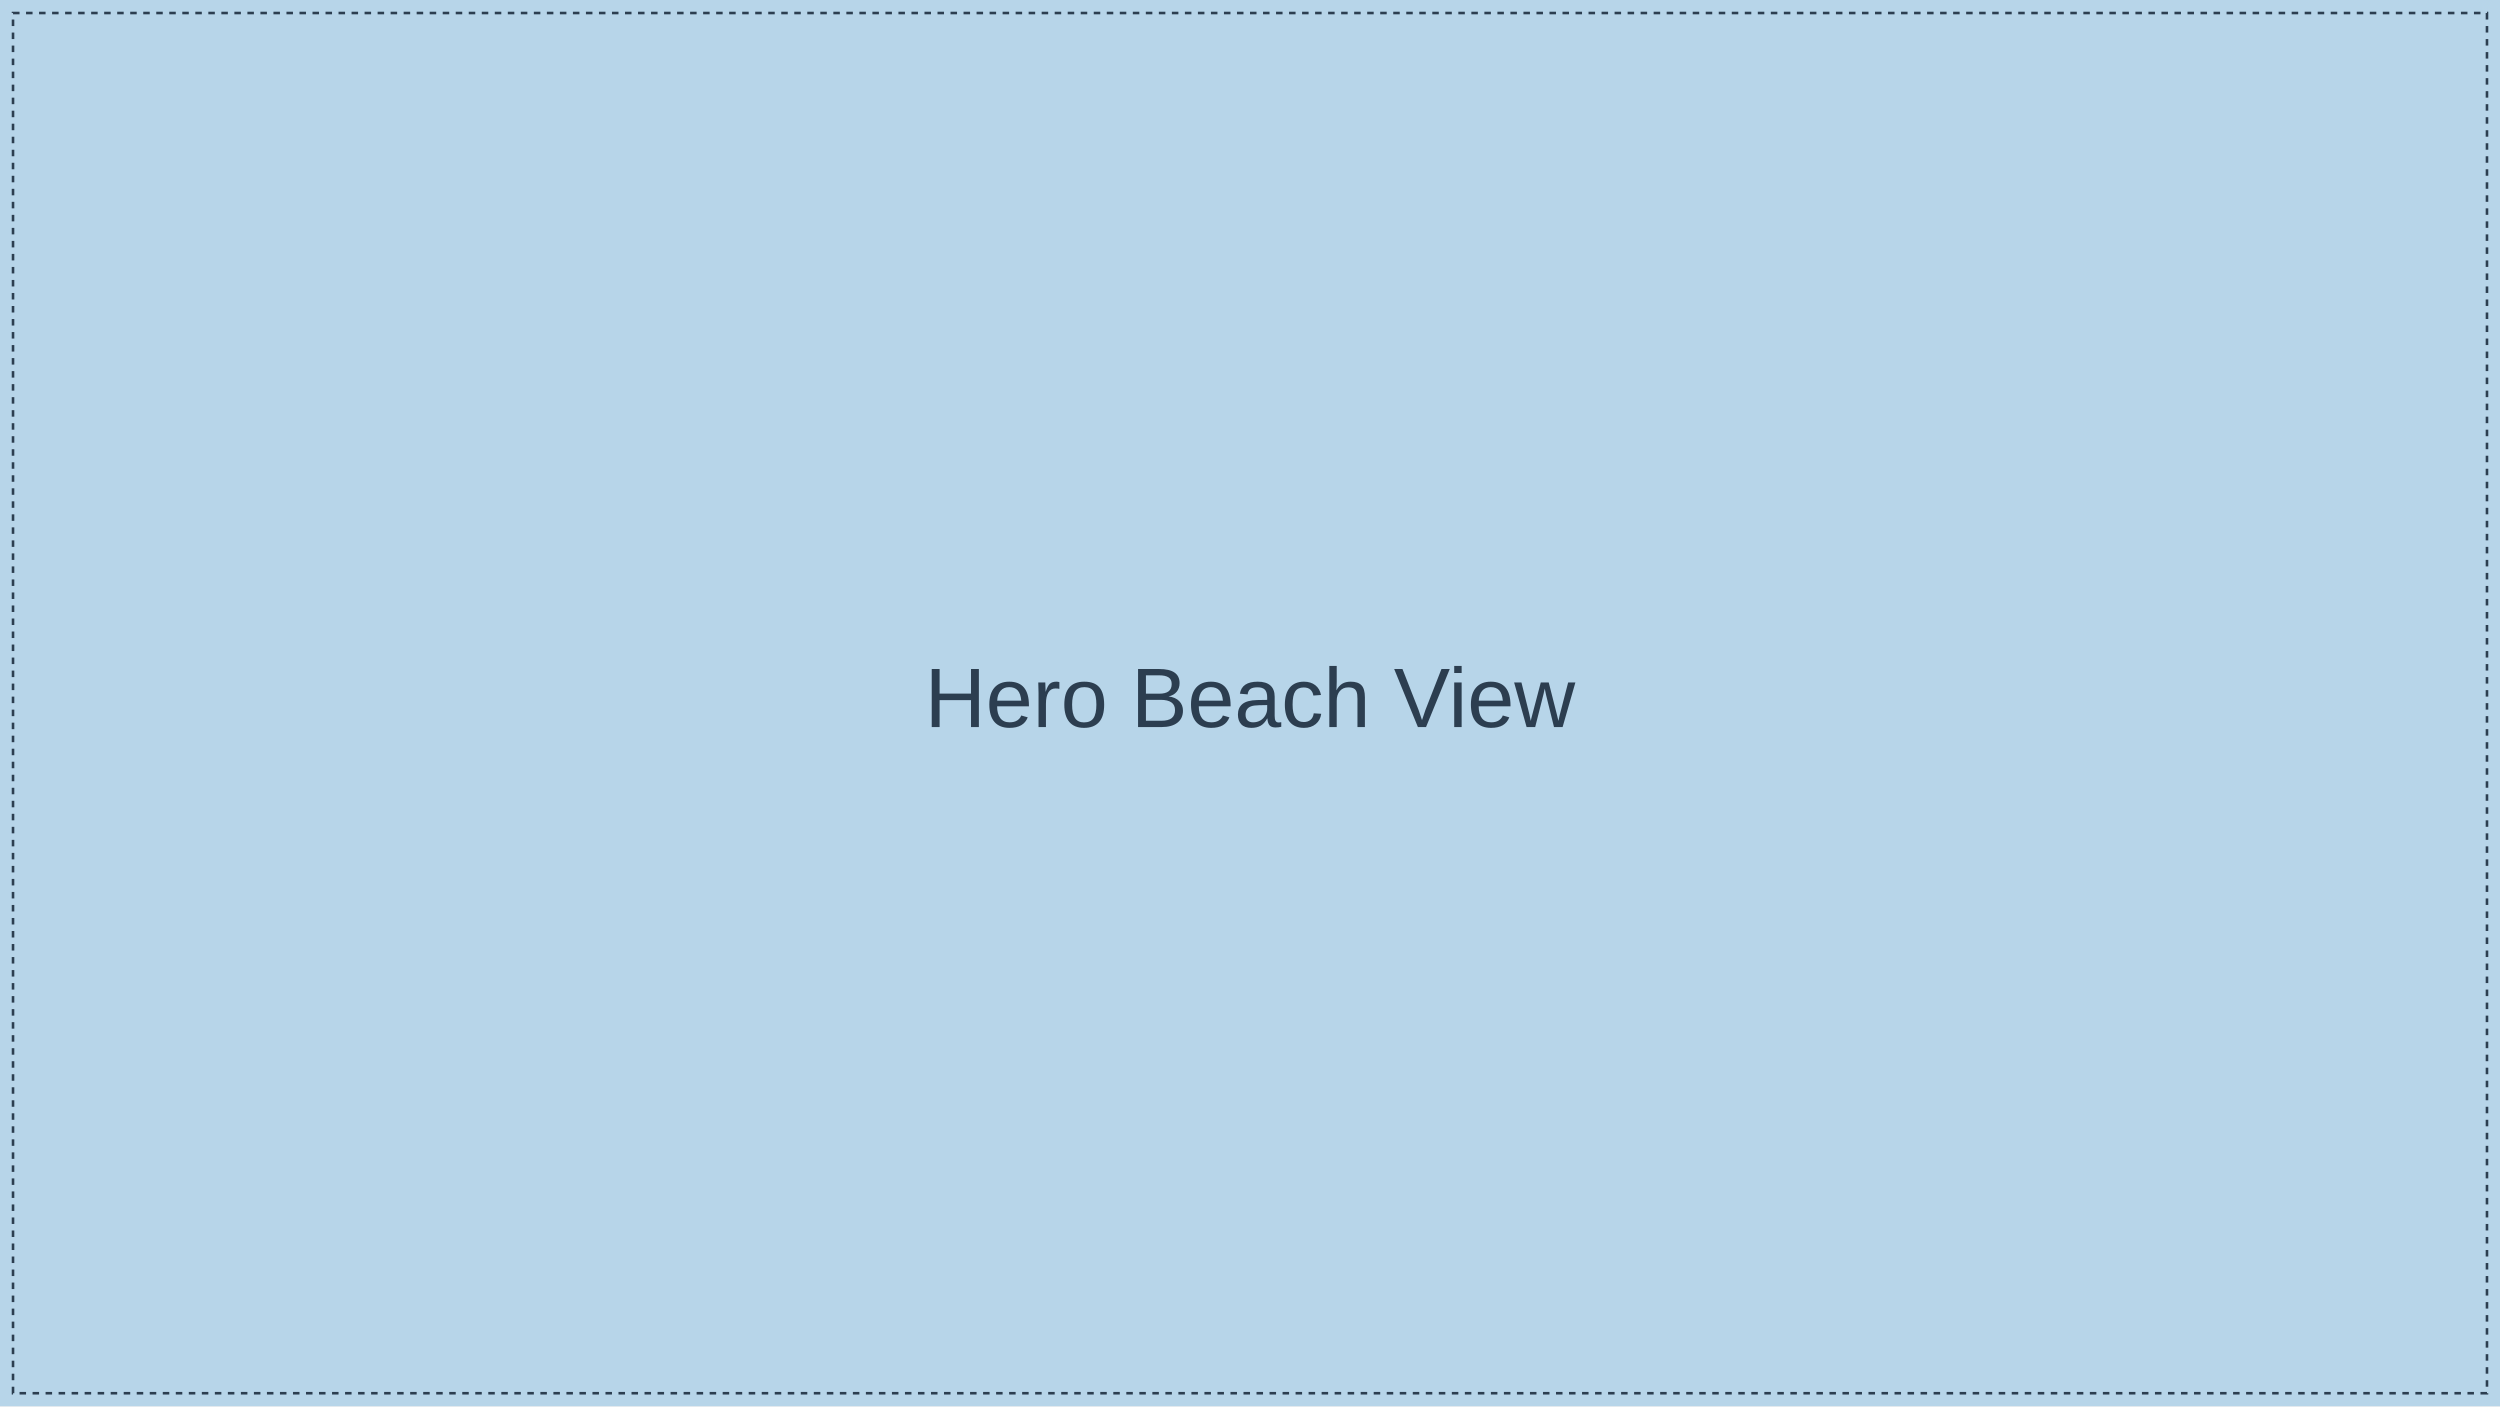
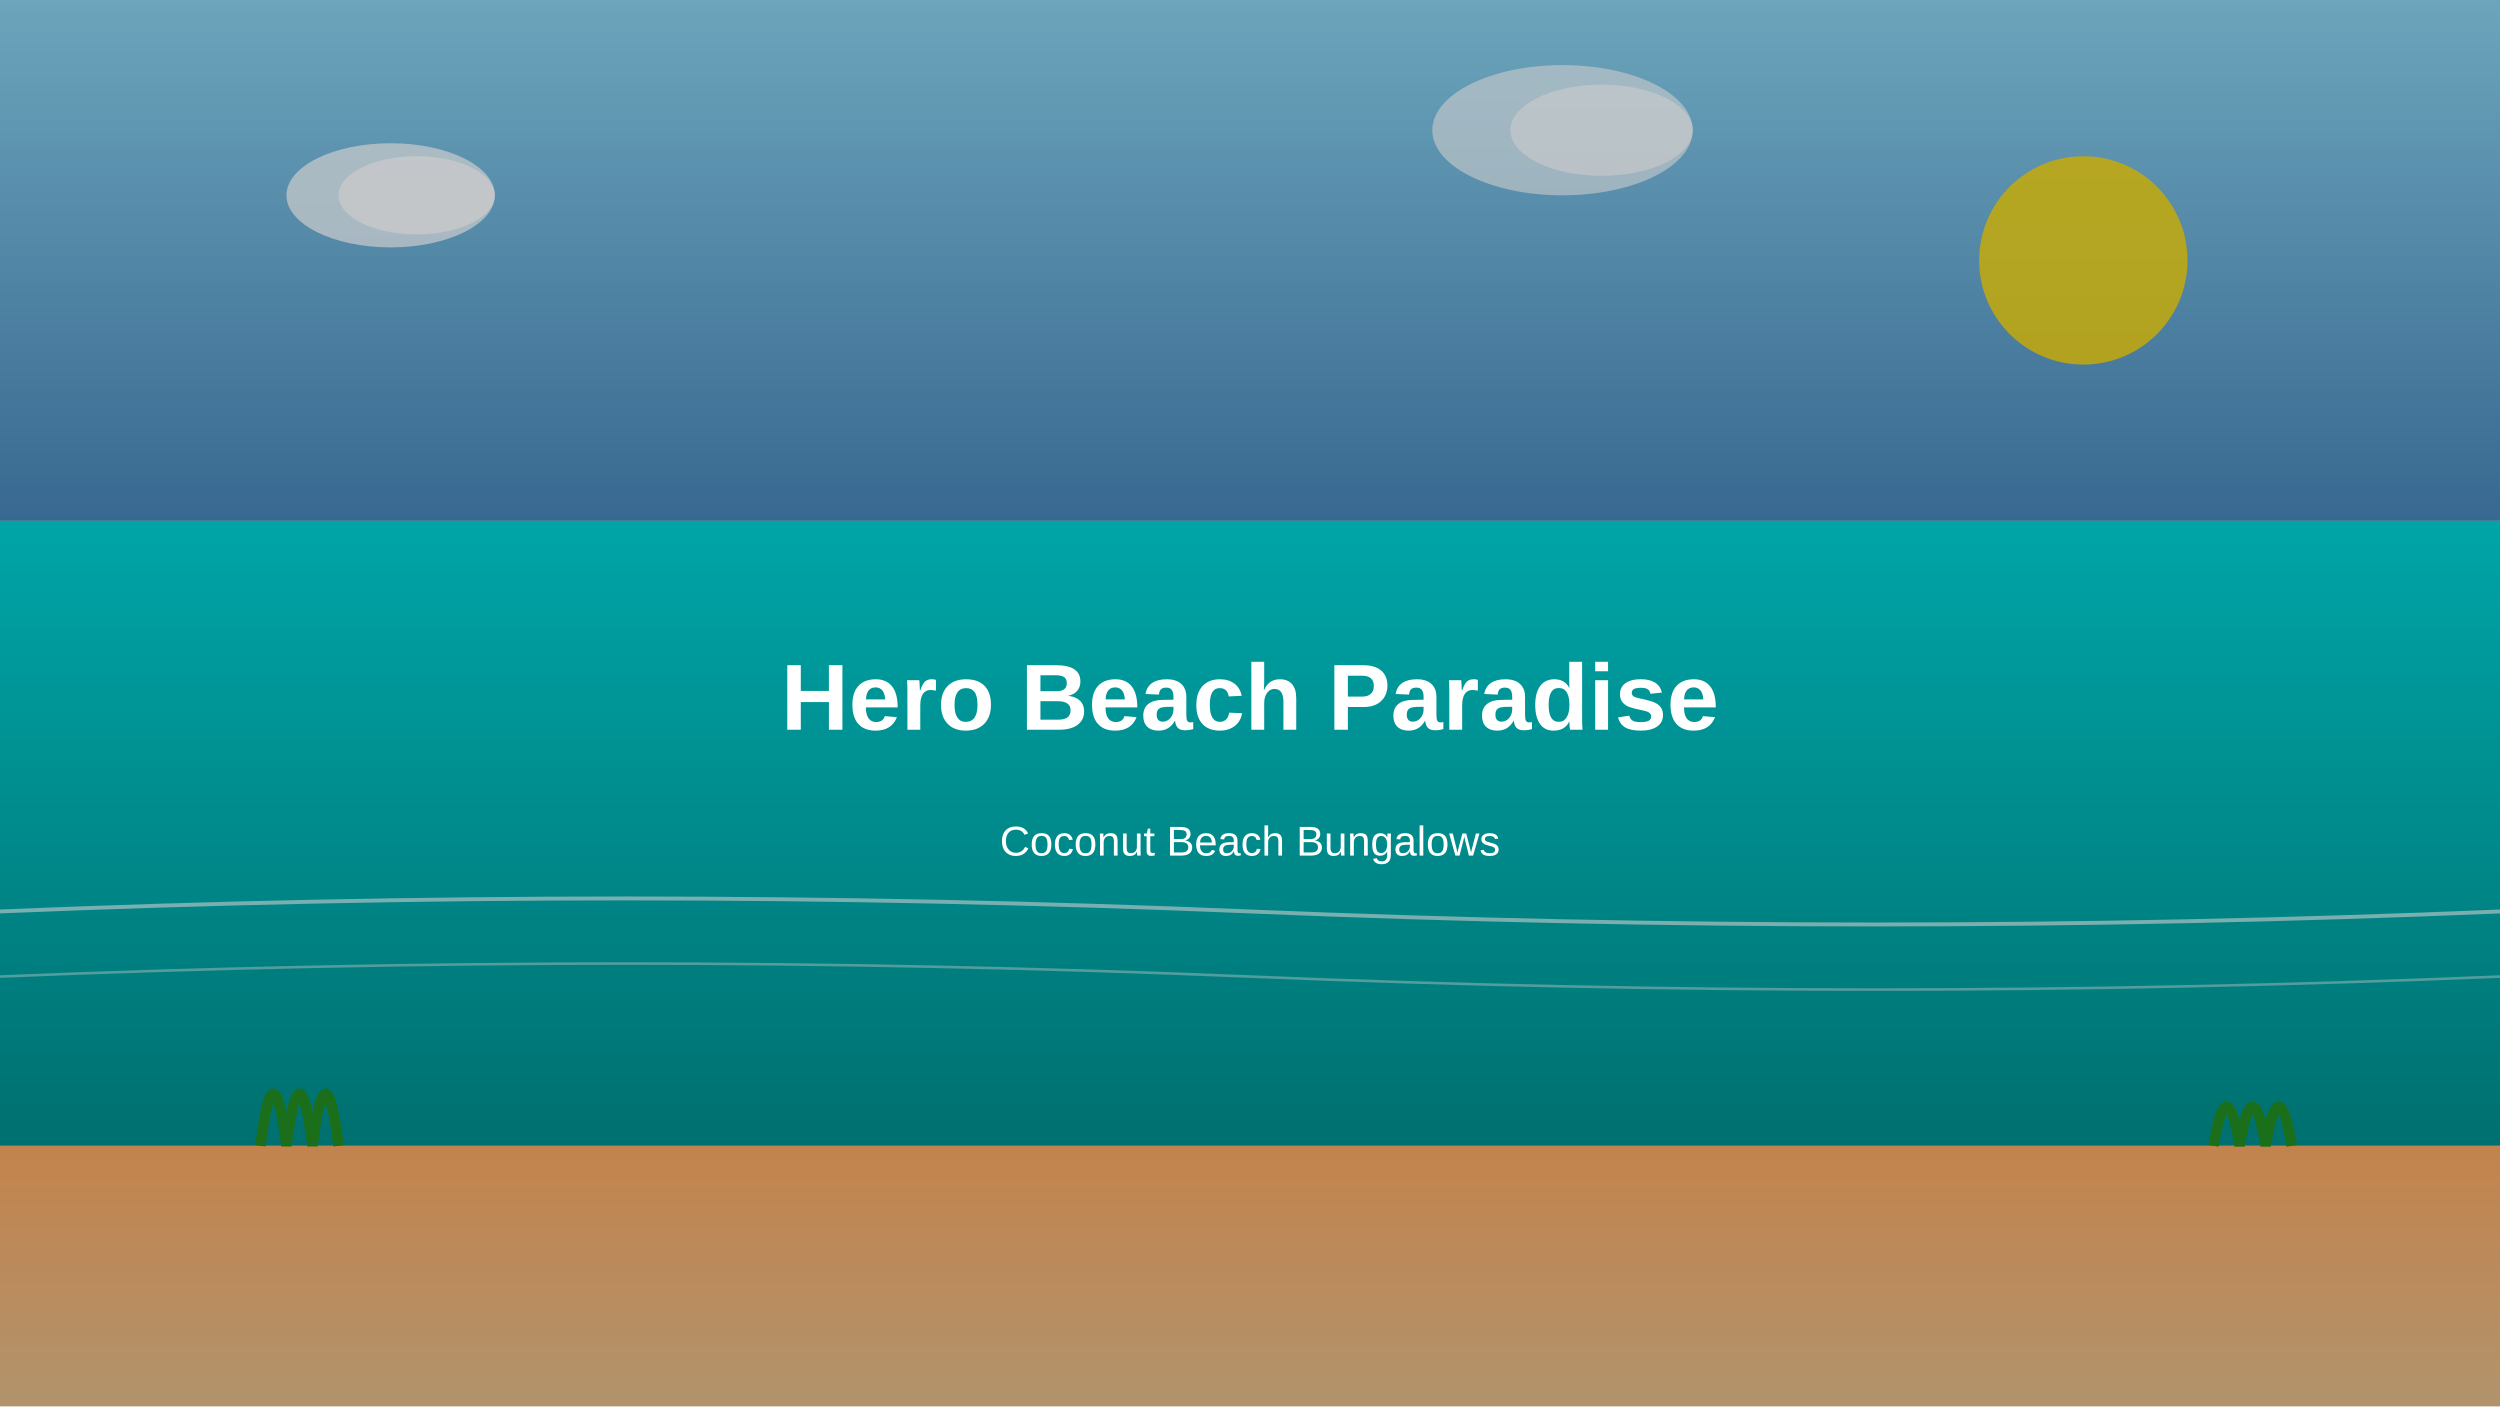
<svg xmlns="http://www.w3.org/2000/svg" width="1920" height="1080">
-   <rect width="100%" height="100%" fill="#3498db" opacity="0.3" />
-   <rect x="10" y="10" width="1900" height="1060" fill="none" stroke="#2c3e50" stroke-width="2" stroke-dasharray="5,5" />
-   <text x="50%" y="50%" text-anchor="middle" dominant-baseline="middle" font-family="Arial, sans-serif" font-size="64.8" fill="#2c3e50">
-         Hero Beach View
-       </text>
+   <defs>
+     <linearGradient id="skyGradient" x1="0%" y1="0%" x2="0%" y2="100%">
+       <stop offset="0%" style="stop-color:#87CEEB;stop-opacity:1" />
+       <stop offset="100%" style="stop-color:#4682B4;stop-opacity:1" />
+     </linearGradient>
+     <linearGradient id="oceanGradient" x1="0%" y1="0%" x2="0%" y2="100%">
+       <stop offset="0%" style="stop-color:#00CED1;stop-opacity:1" />
+       <stop offset="100%" style="stop-color:#008B8B;stop-opacity:1" />
+     </linearGradient>
+     <linearGradient id="sandGradient" x1="0%" y1="0%" x2="0%" y2="100%">
+       <stop offset="0%" style="stop-color:#F4A460;stop-opacity:1" />
+       <stop offset="100%" style="stop-color:#DEB887;stop-opacity:1" />
+     </linearGradient>
+   </defs>
+   <rect width="100%" height="400" fill="url(#skyGradient)" />
+   <rect y="400" width="100%" height="480" fill="url(#oceanGradient)" />
+   <rect y="880" width="100%" height="200" fill="url(#sandGradient)" />
+   <circle cx="1600" cy="200" r="80" fill="#FFD700" opacity="0.8" />
+   <path d="M200 880 Q210 800 220 880 Q230 800 240 880 Q250 800 260 880" stroke="#228B22" stroke-width="8" fill="none" />
+   <path d="M1700 880 Q1710 820 1720 880 Q1730 820 1740 880 Q1750 820 1760 880" stroke="#228B22" stroke-width="8" fill="none" />
+   <path d="M0 700 Q480 680 960 700 Q1440 720 1920 700" stroke="white" stroke-width="3" fill="none" opacity="0.6" />
+   <path d="M0 750 Q480 730 960 750 Q1440 770 1920 750" stroke="white" stroke-width="2" fill="none" opacity="0.4" />
+   <ellipse cx="300" cy="150" rx="80" ry="40" fill="white" opacity="0.7" />
+   <ellipse cx="320" cy="150" rx="60" ry="30" fill="white" opacity="0.7" />
+   <ellipse cx="1200" cy="100" rx="100" ry="50" fill="white" opacity="0.6" />
+   <ellipse cx="1230" cy="100" rx="70" ry="35" fill="white" opacity="0.6" />
+   <rect x="0" y="0" width="100%" height="100%" fill="rgba(0,0,0,0.2)" />
+   <text x="50%" y="50%" text-anchor="middle" dominant-baseline="middle" font-family="Arial, sans-serif" font-size="72" fill="white" font-weight="bold">
+     Hero Beach Paradise
+   </text>
+   <text x="50%" y="60%" text-anchor="middle" dominant-baseline="middle" font-family="Arial, sans-serif" font-size="32" fill="white">
+     Coconut Beach Bungalows
+   </text>
</svg>
